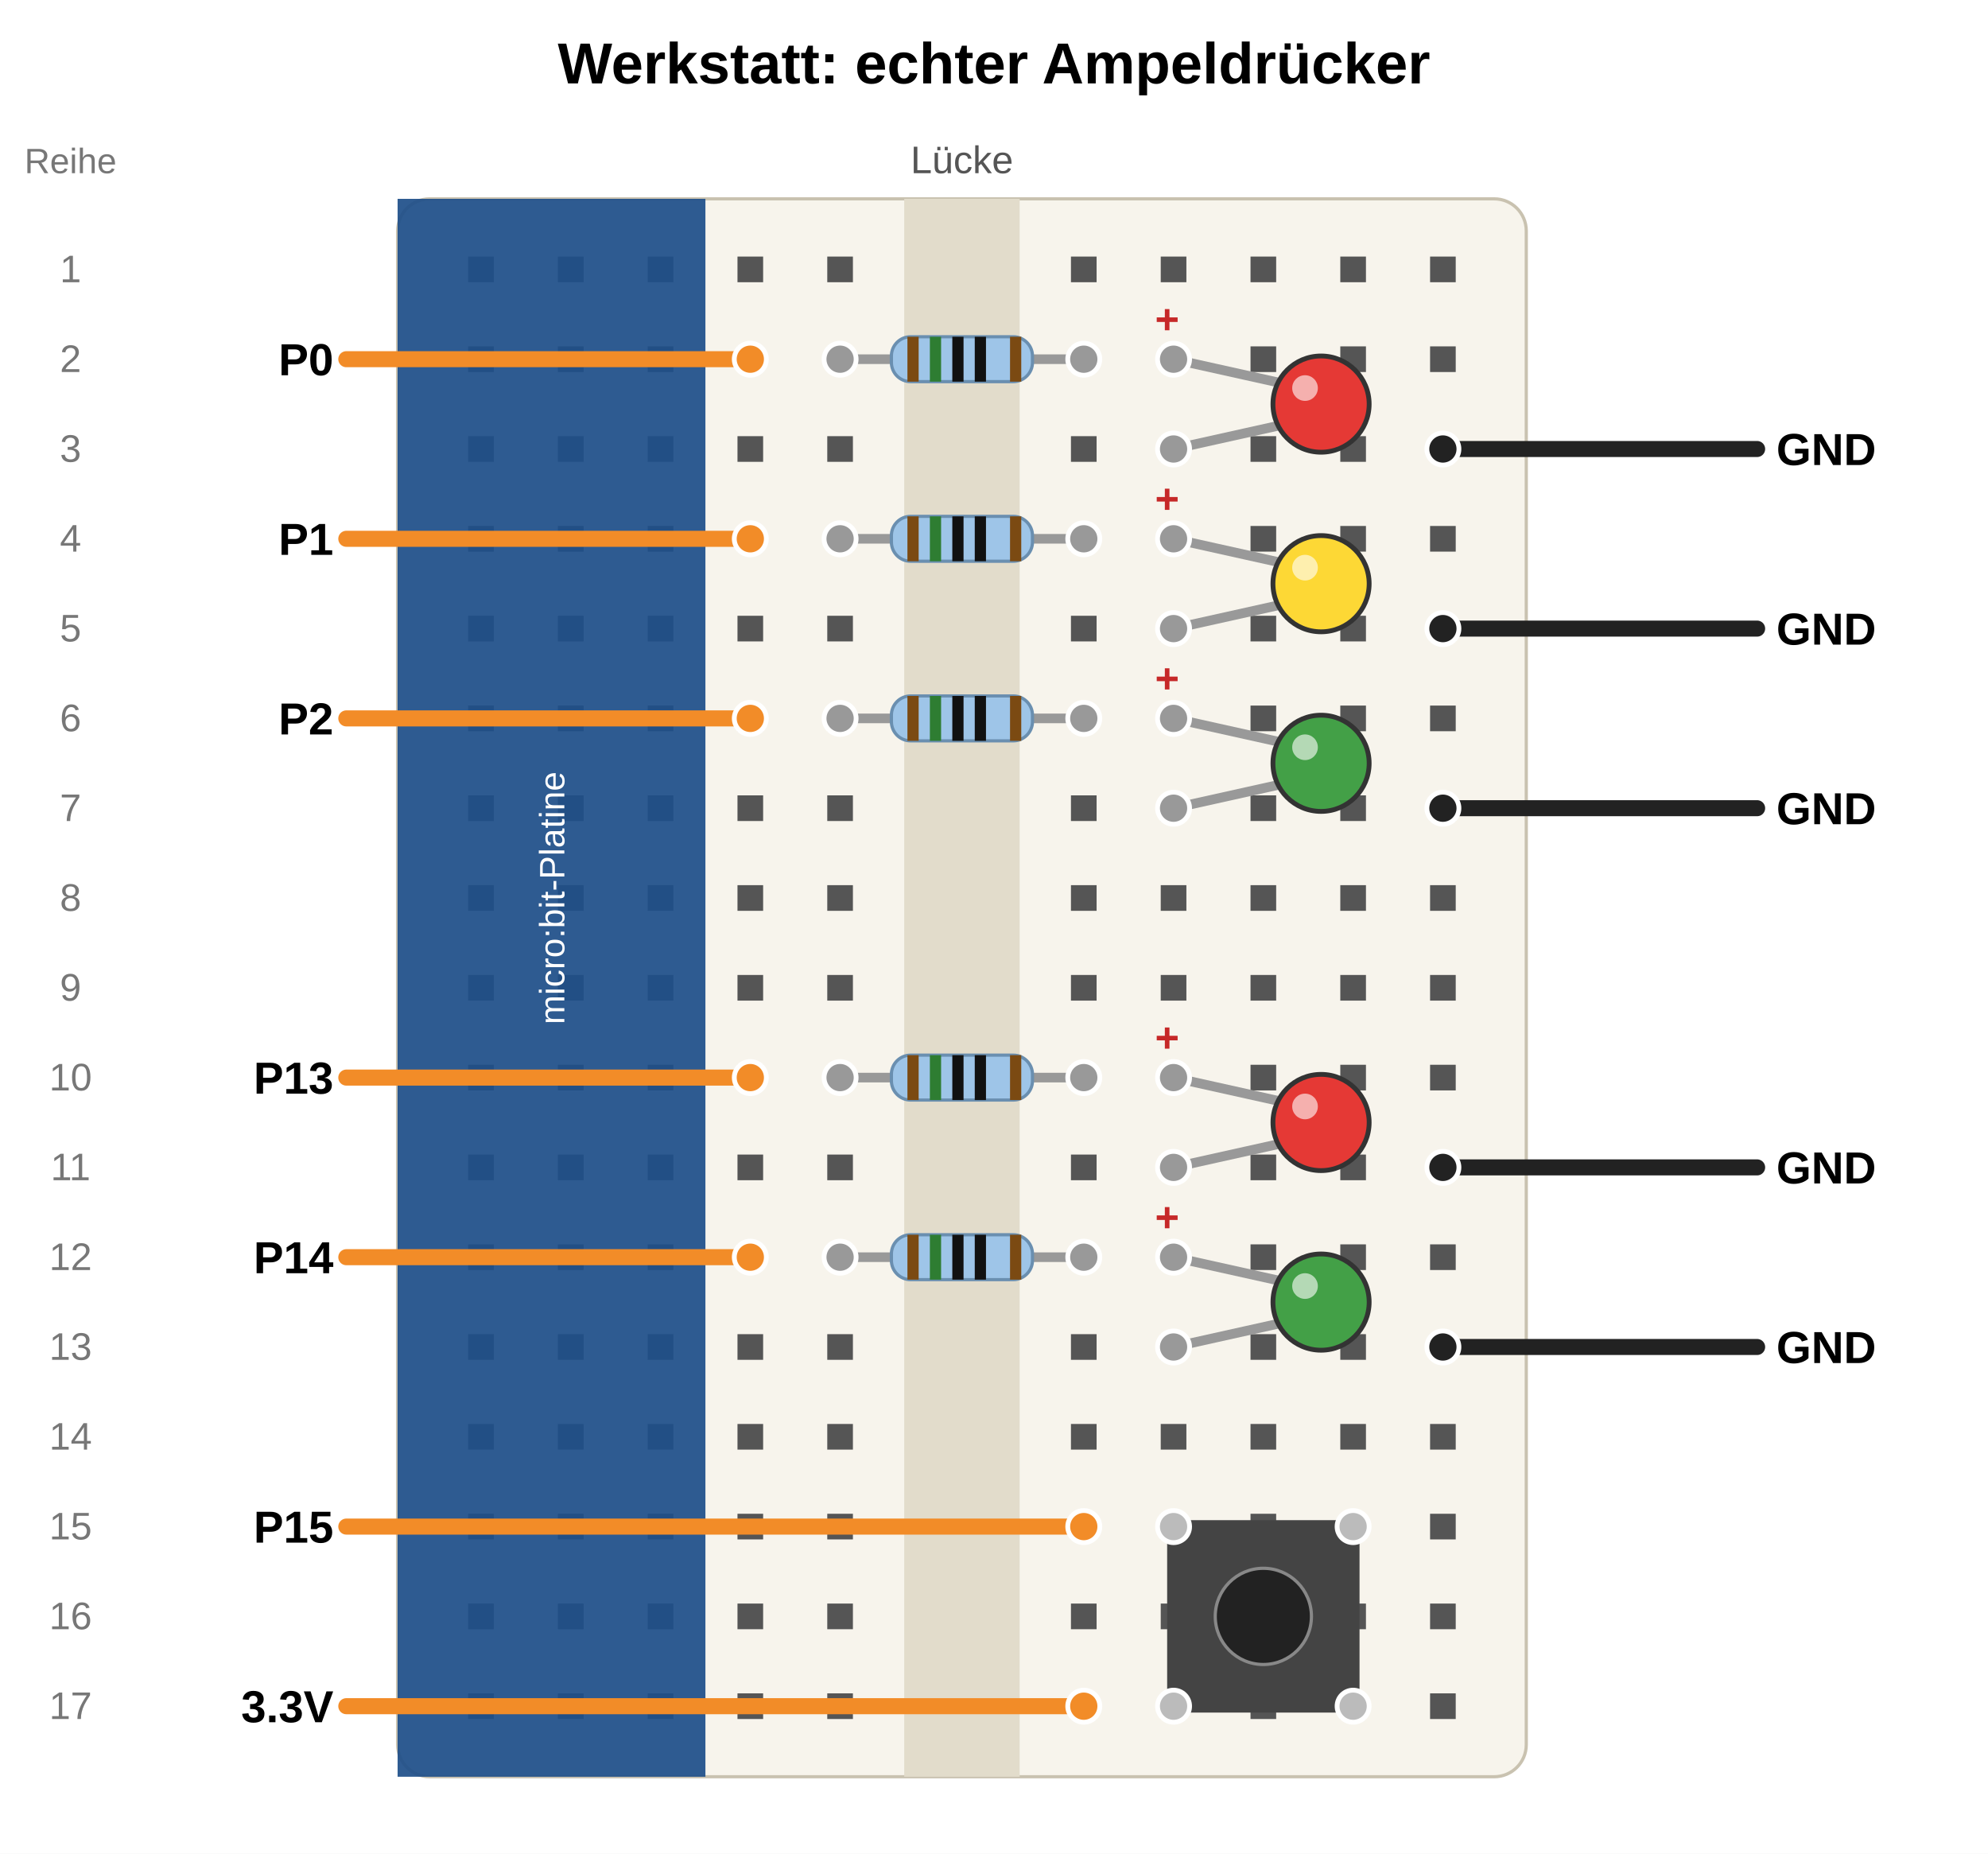
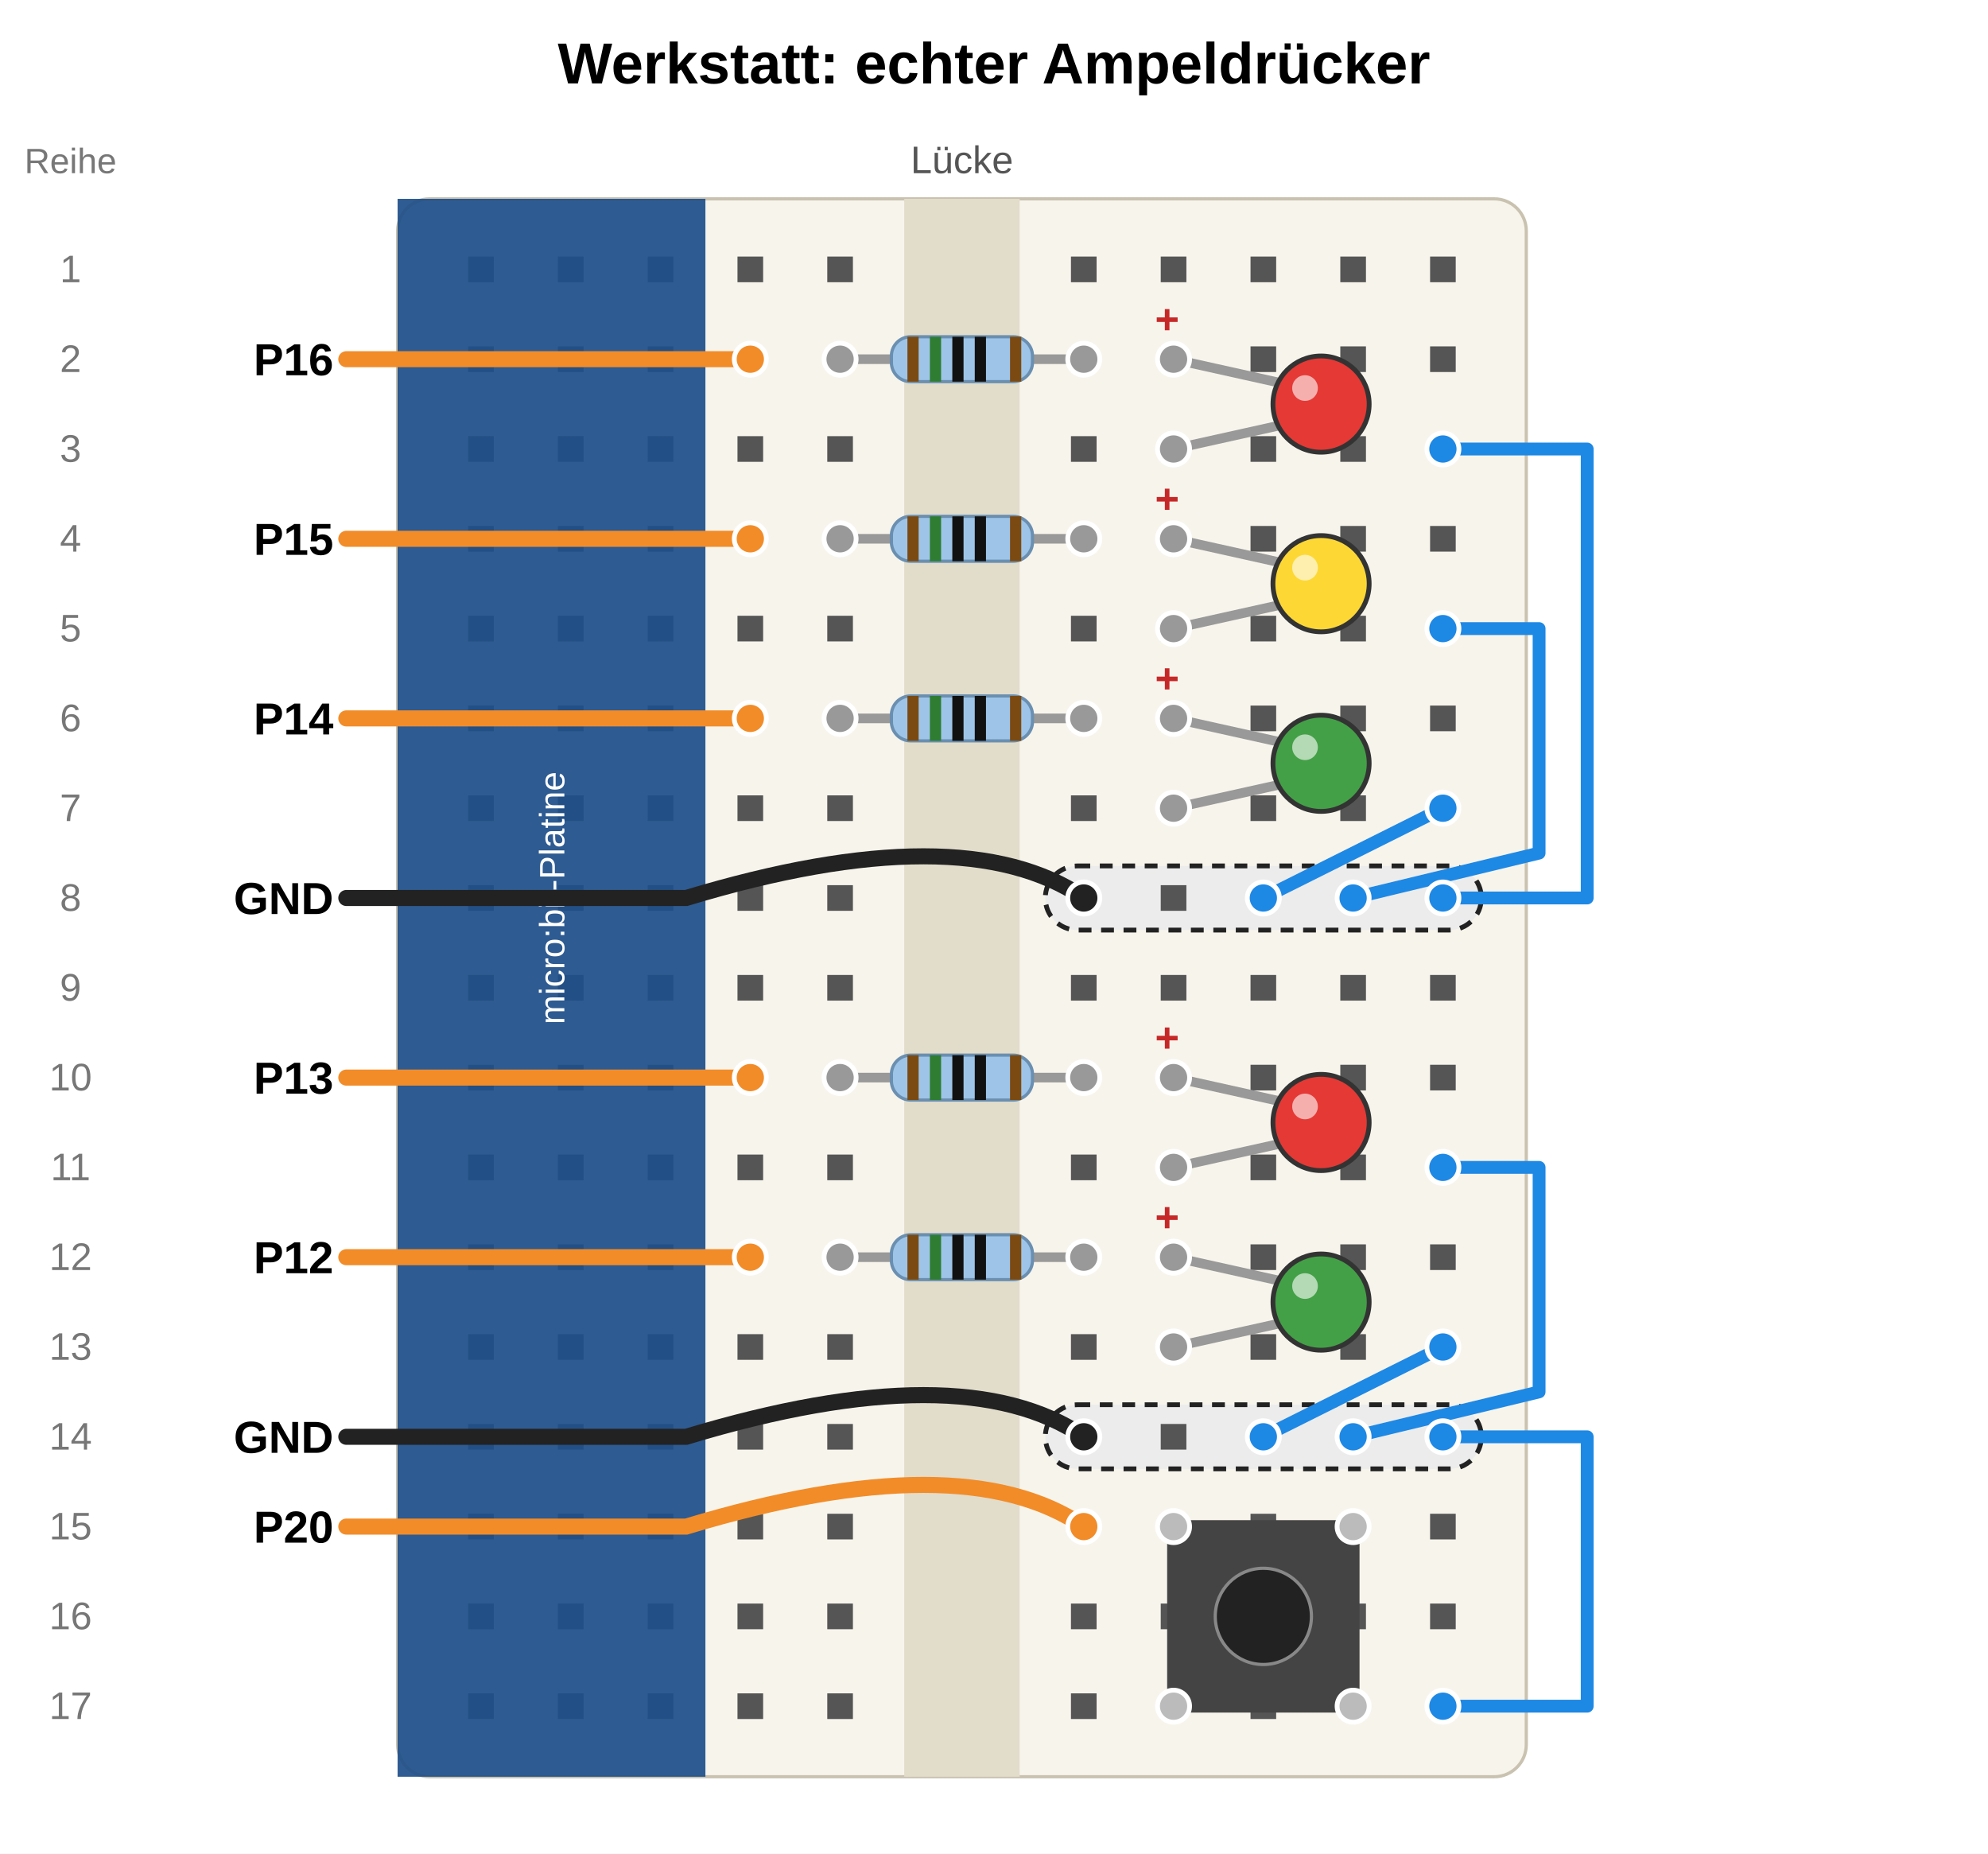
<svg xmlns="http://www.w3.org/2000/svg" viewBox="0 0 620 578" width="620" height="578" role="img" aria-label="Werkstatt: echter Ampeldrücker">
  <rect width="620" height="578" fill="#fff" />
  <text x="310.0" y="26" text-anchor="middle" font-size="18" font-weight="bold" font-family="Arial, Helvetica, sans-serif">Werkstatt: echter Ampeldrücker</text>
  <rect x="124" y="62" width="352" height="492" rx="10" fill="#f7f4ec" stroke="#c9c2b0" />
  <rect x="282" y="62" width="36" height="492" fill="#e2dccb" />
  <text x="300" y="54" text-anchor="middle" font-size="12" fill="#555" font-family="Arial, Helvetica, sans-serif">Lücke</text>
  <text x="22" y="88" text-anchor="middle" font-size="12" fill="#777" font-family="Arial, Helvetica, sans-serif">1</text>
  <rect x="146" y="80" width="8" height="8" fill="#555" />
  <rect x="174" y="80" width="8" height="8" fill="#555" />
  <rect x="202" y="80" width="8" height="8" fill="#555" />
  <rect x="230" y="80" width="8" height="8" fill="#555" />
  <rect x="258" y="80" width="8" height="8" fill="#555" />
  <rect x="334" y="80" width="8" height="8" fill="#555" />
  <rect x="362" y="80" width="8" height="8" fill="#555" />
  <rect x="390" y="80" width="8" height="8" fill="#555" />
  <rect x="418" y="80" width="8" height="8" fill="#555" />
  <rect x="446" y="80" width="8" height="8" fill="#555" />
  <text x="22" y="116" text-anchor="middle" font-size="12" fill="#777" font-family="Arial, Helvetica, sans-serif">2</text>
  <rect x="146" y="108" width="8" height="8" fill="#555" />
  <rect x="174" y="108" width="8" height="8" fill="#555" />
  <rect x="202" y="108" width="8" height="8" fill="#555" />
  <rect x="230" y="108" width="8" height="8" fill="#555" />
  <rect x="258" y="108" width="8" height="8" fill="#555" />
  <rect x="334" y="108" width="8" height="8" fill="#555" />
  <rect x="362" y="108" width="8" height="8" fill="#555" />
  <rect x="390" y="108" width="8" height="8" fill="#555" />
  <rect x="418" y="108" width="8" height="8" fill="#555" />
  <rect x="446" y="108" width="8" height="8" fill="#555" />
  <text x="22" y="144" text-anchor="middle" font-size="12" fill="#777" font-family="Arial, Helvetica, sans-serif">3</text>
  <rect x="146" y="136" width="8" height="8" fill="#555" />
  <rect x="174" y="136" width="8" height="8" fill="#555" />
  <rect x="202" y="136" width="8" height="8" fill="#555" />
  <rect x="230" y="136" width="8" height="8" fill="#555" />
  <rect x="258" y="136" width="8" height="8" fill="#555" />
  <rect x="334" y="136" width="8" height="8" fill="#555" />
  <rect x="362" y="136" width="8" height="8" fill="#555" />
  <rect x="390" y="136" width="8" height="8" fill="#555" />
  <rect x="418" y="136" width="8" height="8" fill="#555" />
  <rect x="446" y="136" width="8" height="8" fill="#555" />
  <text x="22" y="172" text-anchor="middle" font-size="12" fill="#777" font-family="Arial, Helvetica, sans-serif">4</text>
  <rect x="146" y="164" width="8" height="8" fill="#555" />
  <rect x="174" y="164" width="8" height="8" fill="#555" />
  <rect x="202" y="164" width="8" height="8" fill="#555" />
  <rect x="230" y="164" width="8" height="8" fill="#555" />
  <rect x="258" y="164" width="8" height="8" fill="#555" />
  <rect x="334" y="164" width="8" height="8" fill="#555" />
  <rect x="362" y="164" width="8" height="8" fill="#555" />
  <rect x="390" y="164" width="8" height="8" fill="#555" />
  <rect x="418" y="164" width="8" height="8" fill="#555" />
  <rect x="446" y="164" width="8" height="8" fill="#555" />
  <text x="22" y="200" text-anchor="middle" font-size="12" fill="#777" font-family="Arial, Helvetica, sans-serif">5</text>
  <rect x="146" y="192" width="8" height="8" fill="#555" />
  <rect x="174" y="192" width="8" height="8" fill="#555" />
  <rect x="202" y="192" width="8" height="8" fill="#555" />
  <rect x="230" y="192" width="8" height="8" fill="#555" />
  <rect x="258" y="192" width="8" height="8" fill="#555" />
  <rect x="334" y="192" width="8" height="8" fill="#555" />
  <rect x="362" y="192" width="8" height="8" fill="#555" />
  <rect x="390" y="192" width="8" height="8" fill="#555" />
  <rect x="418" y="192" width="8" height="8" fill="#555" />
  <rect x="446" y="192" width="8" height="8" fill="#555" />
  <text x="22" y="228" text-anchor="middle" font-size="12" fill="#777" font-family="Arial, Helvetica, sans-serif">6</text>
  <rect x="146" y="220" width="8" height="8" fill="#555" />
  <rect x="174" y="220" width="8" height="8" fill="#555" />
  <rect x="202" y="220" width="8" height="8" fill="#555" />
  <rect x="230" y="220" width="8" height="8" fill="#555" />
  <rect x="258" y="220" width="8" height="8" fill="#555" />
  <rect x="334" y="220" width="8" height="8" fill="#555" />
  <rect x="362" y="220" width="8" height="8" fill="#555" />
  <rect x="390" y="220" width="8" height="8" fill="#555" />
  <rect x="418" y="220" width="8" height="8" fill="#555" />
  <rect x="446" y="220" width="8" height="8" fill="#555" />
  <text x="22" y="256" text-anchor="middle" font-size="12" fill="#777" font-family="Arial, Helvetica, sans-serif">7</text>
  <rect x="146" y="248" width="8" height="8" fill="#555" />
  <rect x="174" y="248" width="8" height="8" fill="#555" />
  <rect x="202" y="248" width="8" height="8" fill="#555" />
  <rect x="230" y="248" width="8" height="8" fill="#555" />
  <rect x="258" y="248" width="8" height="8" fill="#555" />
  <rect x="334" y="248" width="8" height="8" fill="#555" />
  <rect x="362" y="248" width="8" height="8" fill="#555" />
  <rect x="390" y="248" width="8" height="8" fill="#555" />
  <rect x="418" y="248" width="8" height="8" fill="#555" />
  <rect x="446" y="248" width="8" height="8" fill="#555" />
  <text x="22" y="284" text-anchor="middle" font-size="12" fill="#777" font-family="Arial, Helvetica, sans-serif">8</text>
  <rect x="146" y="276" width="8" height="8" fill="#555" />
  <rect x="174" y="276" width="8" height="8" fill="#555" />
  <rect x="202" y="276" width="8" height="8" fill="#555" />
  <rect x="230" y="276" width="8" height="8" fill="#555" />
  <rect x="258" y="276" width="8" height="8" fill="#555" />
  <rect x="334" y="276" width="8" height="8" fill="#555" />
  <rect x="362" y="276" width="8" height="8" fill="#555" />
  <rect x="390" y="276" width="8" height="8" fill="#555" />
  <rect x="418" y="276" width="8" height="8" fill="#555" />
  <rect x="446" y="276" width="8" height="8" fill="#555" />
  <text x="22" y="312" text-anchor="middle" font-size="12" fill="#777" font-family="Arial, Helvetica, sans-serif">9</text>
  <rect x="146" y="304" width="8" height="8" fill="#555" />
  <rect x="174" y="304" width="8" height="8" fill="#555" />
  <rect x="202" y="304" width="8" height="8" fill="#555" />
  <rect x="230" y="304" width="8" height="8" fill="#555" />
  <rect x="258" y="304" width="8" height="8" fill="#555" />
  <rect x="334" y="304" width="8" height="8" fill="#555" />
  <rect x="362" y="304" width="8" height="8" fill="#555" />
  <rect x="390" y="304" width="8" height="8" fill="#555" />
  <rect x="418" y="304" width="8" height="8" fill="#555" />
  <rect x="446" y="304" width="8" height="8" fill="#555" />
  <text x="22" y="340" text-anchor="middle" font-size="12" fill="#777" font-family="Arial, Helvetica, sans-serif">10</text>
  <rect x="146" y="332" width="8" height="8" fill="#555" />
  <rect x="174" y="332" width="8" height="8" fill="#555" />
  <rect x="202" y="332" width="8" height="8" fill="#555" />
  <rect x="230" y="332" width="8" height="8" fill="#555" />
  <rect x="258" y="332" width="8" height="8" fill="#555" />
  <rect x="334" y="332" width="8" height="8" fill="#555" />
  <rect x="362" y="332" width="8" height="8" fill="#555" />
  <rect x="390" y="332" width="8" height="8" fill="#555" />
  <rect x="418" y="332" width="8" height="8" fill="#555" />
  <rect x="446" y="332" width="8" height="8" fill="#555" />
  <text x="22" y="368" text-anchor="middle" font-size="12" fill="#777" font-family="Arial, Helvetica, sans-serif">11</text>
  <rect x="146" y="360" width="8" height="8" fill="#555" />
  <rect x="174" y="360" width="8" height="8" fill="#555" />
  <rect x="202" y="360" width="8" height="8" fill="#555" />
  <rect x="230" y="360" width="8" height="8" fill="#555" />
  <rect x="258" y="360" width="8" height="8" fill="#555" />
  <rect x="334" y="360" width="8" height="8" fill="#555" />
  <rect x="362" y="360" width="8" height="8" fill="#555" />
  <rect x="390" y="360" width="8" height="8" fill="#555" />
  <rect x="418" y="360" width="8" height="8" fill="#555" />
  <rect x="446" y="360" width="8" height="8" fill="#555" />
  <text x="22" y="396" text-anchor="middle" font-size="12" fill="#777" font-family="Arial, Helvetica, sans-serif">12</text>
  <rect x="146" y="388" width="8" height="8" fill="#555" />
  <rect x="174" y="388" width="8" height="8" fill="#555" />
  <rect x="202" y="388" width="8" height="8" fill="#555" />
  <rect x="230" y="388" width="8" height="8" fill="#555" />
  <rect x="258" y="388" width="8" height="8" fill="#555" />
  <rect x="334" y="388" width="8" height="8" fill="#555" />
  <rect x="362" y="388" width="8" height="8" fill="#555" />
  <rect x="390" y="388" width="8" height="8" fill="#555" />
  <rect x="418" y="388" width="8" height="8" fill="#555" />
  <rect x="446" y="388" width="8" height="8" fill="#555" />
  <text x="22" y="424" text-anchor="middle" font-size="12" fill="#777" font-family="Arial, Helvetica, sans-serif">13</text>
  <rect x="146" y="416" width="8" height="8" fill="#555" />
  <rect x="174" y="416" width="8" height="8" fill="#555" />
  <rect x="202" y="416" width="8" height="8" fill="#555" />
  <rect x="230" y="416" width="8" height="8" fill="#555" />
  <rect x="258" y="416" width="8" height="8" fill="#555" />
  <rect x="334" y="416" width="8" height="8" fill="#555" />
  <rect x="362" y="416" width="8" height="8" fill="#555" />
  <rect x="390" y="416" width="8" height="8" fill="#555" />
  <rect x="418" y="416" width="8" height="8" fill="#555" />
  <rect x="446" y="416" width="8" height="8" fill="#555" />
  <text x="22" y="452" text-anchor="middle" font-size="12" fill="#777" font-family="Arial, Helvetica, sans-serif">14</text>
  <rect x="146" y="444" width="8" height="8" fill="#555" />
  <rect x="174" y="444" width="8" height="8" fill="#555" />
  <rect x="202" y="444" width="8" height="8" fill="#555" />
  <rect x="230" y="444" width="8" height="8" fill="#555" />
  <rect x="258" y="444" width="8" height="8" fill="#555" />
  <rect x="334" y="444" width="8" height="8" fill="#555" />
  <rect x="362" y="444" width="8" height="8" fill="#555" />
  <rect x="390" y="444" width="8" height="8" fill="#555" />
  <rect x="418" y="444" width="8" height="8" fill="#555" />
  <rect x="446" y="444" width="8" height="8" fill="#555" />
  <text x="22" y="480" text-anchor="middle" font-size="12" fill="#777" font-family="Arial, Helvetica, sans-serif">15</text>
  <rect x="146" y="472" width="8" height="8" fill="#555" />
  <rect x="174" y="472" width="8" height="8" fill="#555" />
  <rect x="202" y="472" width="8" height="8" fill="#555" />
  <rect x="230" y="472" width="8" height="8" fill="#555" />
  <rect x="258" y="472" width="8" height="8" fill="#555" />
  <rect x="334" y="472" width="8" height="8" fill="#555" />
  <rect x="362" y="472" width="8" height="8" fill="#555" />
  <rect x="390" y="472" width="8" height="8" fill="#555" />
  <rect x="418" y="472" width="8" height="8" fill="#555" />
  <rect x="446" y="472" width="8" height="8" fill="#555" />
  <text x="22" y="508" text-anchor="middle" font-size="12" fill="#777" font-family="Arial, Helvetica, sans-serif">16</text>
  <rect x="146" y="500" width="8" height="8" fill="#555" />
  <rect x="174" y="500" width="8" height="8" fill="#555" />
  <rect x="202" y="500" width="8" height="8" fill="#555" />
  <rect x="230" y="500" width="8" height="8" fill="#555" />
  <rect x="258" y="500" width="8" height="8" fill="#555" />
  <rect x="334" y="500" width="8" height="8" fill="#555" />
  <rect x="362" y="500" width="8" height="8" fill="#555" />
  <rect x="390" y="500" width="8" height="8" fill="#555" />
  <rect x="418" y="500" width="8" height="8" fill="#555" />
  <rect x="446" y="500" width="8" height="8" fill="#555" />
  <text x="22" y="536" text-anchor="middle" font-size="12" fill="#777" font-family="Arial, Helvetica, sans-serif">17</text>
  <rect x="146" y="528" width="8" height="8" fill="#555" />
  <rect x="174" y="528" width="8" height="8" fill="#555" />
  <rect x="202" y="528" width="8" height="8" fill="#555" />
  <rect x="230" y="528" width="8" height="8" fill="#555" />
  <rect x="258" y="528" width="8" height="8" fill="#555" />
  <rect x="334" y="528" width="8" height="8" fill="#555" />
  <rect x="362" y="528" width="8" height="8" fill="#555" />
  <rect x="390" y="528" width="8" height="8" fill="#555" />
  <rect x="418" y="528" width="8" height="8" fill="#555" />
  <rect x="446" y="528" width="8" height="8" fill="#555" />
  <text x="22" y="54" text-anchor="middle" font-size="11" fill="#777" font-family="Arial, Helvetica, sans-serif">Reihe</text>
  <rect x="124" y="62" width="96" height="492" fill="#1d4e89" opacity="0.92" />
  <text x="172" y="284" text-anchor="middle" font-size="11" fill="#fff" font-family="Arial, Helvetica, sans-serif" transform="rotate(-90 172 280)">micro:bit-Platine</text>
-   <text x="104" y="117" text-anchor="end" font-size="14" font-weight="bold" font-family="Arial, Helvetica, sans-serif">P0</text>
+   <text x="104" y="117" text-anchor="end" font-size="14" font-weight="bold" font-family="Arial, Helvetica, sans-serif">P16</text>
  <line x1="108" y1="112" x2="234" y2="112" stroke="#f28c28" stroke-width="5" stroke-linecap="round" />
  <circle cx="234" cy="112" r="5" fill="#f28c28" stroke="#fff" stroke-width="1.5" />
  <line x1="262" y1="112" x2="338" y2="112" stroke="#999" stroke-width="3" />
  <rect x="278" y="105" width="44" height="14" rx="6" fill="#9ec5e8" stroke="#6a8fb0" />
  <rect x="283" y="105" width="3.5" height="14" fill="#7b4a12" />
  <rect x="290" y="105" width="3.5" height="14" fill="#2e7d32" />
  <rect x="297" y="105" width="3.5" height="14" fill="#111" />
  <rect x="304" y="105" width="3.5" height="14" fill="#111" />
  <rect x="315" y="105" width="3.5" height="14" fill="#7b4a12" />
  <circle cx="262" cy="112" r="5" fill="#999" stroke="#fff" stroke-width="1.5" />
  <circle cx="338" cy="112" r="5" fill="#999" stroke="#fff" stroke-width="1.5" />
  <line x1="366" y1="112" x2="402" y2="120.0" stroke="#999" stroke-width="3" />
  <line x1="366" y1="140" x2="402" y2="132.0" stroke="#999" stroke-width="3" />
  <circle cx="412" cy="126.0" r="15" fill="#e53935" stroke="#333" stroke-width="1.5" />
  <circle cx="407" cy="121.0" r="4" fill="#fff" opacity="0.6" />
  <circle cx="366" cy="112" r="5" fill="#999" stroke="#fff" stroke-width="1.5" />
  <circle cx="366" cy="140" r="5" fill="#999" stroke="#fff" stroke-width="1.5" />
  <text x="364" y="104" text-anchor="middle" font-size="13" font-weight="bold" fill="#c62828" font-family="Arial, Helvetica, sans-serif">+</text>
-   <line x1="450" y1="140" x2="548" y2="140" stroke="#222" stroke-width="5" stroke-linecap="round" />
-   <circle cx="450" cy="140" r="5" fill="#222" stroke="#fff" stroke-width="1.5" />
-   <text x="554" y="145" font-size="14" font-weight="bold" font-family="Arial, Helvetica, sans-serif">GND</text>
-   <text x="104" y="173" text-anchor="end" font-size="14" font-weight="bold" font-family="Arial, Helvetica, sans-serif">P1</text>
+   <text x="104" y="173" text-anchor="end" font-size="14" font-weight="bold" font-family="Arial, Helvetica, sans-serif">P15</text>
  <line x1="108" y1="168" x2="234" y2="168" stroke="#f28c28" stroke-width="5" stroke-linecap="round" />
  <circle cx="234" cy="168" r="5" fill="#f28c28" stroke="#fff" stroke-width="1.5" />
  <line x1="262" y1="168" x2="338" y2="168" stroke="#999" stroke-width="3" />
  <rect x="278" y="161" width="44" height="14" rx="6" fill="#9ec5e8" stroke="#6a8fb0" />
  <rect x="283" y="161" width="3.5" height="14" fill="#7b4a12" />
  <rect x="290" y="161" width="3.5" height="14" fill="#2e7d32" />
  <rect x="297" y="161" width="3.5" height="14" fill="#111" />
  <rect x="304" y="161" width="3.5" height="14" fill="#111" />
  <rect x="315" y="161" width="3.5" height="14" fill="#7b4a12" />
  <circle cx="262" cy="168" r="5" fill="#999" stroke="#fff" stroke-width="1.5" />
  <circle cx="338" cy="168" r="5" fill="#999" stroke="#fff" stroke-width="1.5" />
  <line x1="366" y1="168" x2="402" y2="176.0" stroke="#999" stroke-width="3" />
  <line x1="366" y1="196" x2="402" y2="188.0" stroke="#999" stroke-width="3" />
  <circle cx="412" cy="182.0" r="15" fill="#fdd835" stroke="#333" stroke-width="1.5" />
  <circle cx="407" cy="177.0" r="4" fill="#fff" opacity="0.6" />
  <circle cx="366" cy="168" r="5" fill="#999" stroke="#fff" stroke-width="1.5" />
  <circle cx="366" cy="196" r="5" fill="#999" stroke="#fff" stroke-width="1.5" />
  <text x="364" y="160" text-anchor="middle" font-size="13" font-weight="bold" fill="#c62828" font-family="Arial, Helvetica, sans-serif">+</text>
-   <line x1="450" y1="196" x2="548" y2="196" stroke="#222" stroke-width="5" stroke-linecap="round" />
-   <circle cx="450" cy="196" r="5" fill="#222" stroke="#fff" stroke-width="1.5" />
-   <text x="554" y="201" font-size="14" font-weight="bold" font-family="Arial, Helvetica, sans-serif">GND</text>
-   <text x="104" y="229" text-anchor="end" font-size="14" font-weight="bold" font-family="Arial, Helvetica, sans-serif">P2</text>
+   <text x="104" y="229" text-anchor="end" font-size="14" font-weight="bold" font-family="Arial, Helvetica, sans-serif">P14</text>
  <line x1="108" y1="224" x2="234" y2="224" stroke="#f28c28" stroke-width="5" stroke-linecap="round" />
  <circle cx="234" cy="224" r="5" fill="#f28c28" stroke="#fff" stroke-width="1.5" />
  <line x1="262" y1="224" x2="338" y2="224" stroke="#999" stroke-width="3" />
  <rect x="278" y="217" width="44" height="14" rx="6" fill="#9ec5e8" stroke="#6a8fb0" />
  <rect x="283" y="217" width="3.5" height="14" fill="#7b4a12" />
  <rect x="290" y="217" width="3.5" height="14" fill="#2e7d32" />
  <rect x="297" y="217" width="3.5" height="14" fill="#111" />
  <rect x="304" y="217" width="3.5" height="14" fill="#111" />
  <rect x="315" y="217" width="3.5" height="14" fill="#7b4a12" />
  <circle cx="262" cy="224" r="5" fill="#999" stroke="#fff" stroke-width="1.5" />
  <circle cx="338" cy="224" r="5" fill="#999" stroke="#fff" stroke-width="1.5" />
  <line x1="366" y1="224" x2="402" y2="232.0" stroke="#999" stroke-width="3" />
  <line x1="366" y1="252" x2="402" y2="244.0" stroke="#999" stroke-width="3" />
  <circle cx="412" cy="238.0" r="15" fill="#43a047" stroke="#333" stroke-width="1.5" />
  <circle cx="407" cy="233.0" r="4" fill="#fff" opacity="0.6" />
  <circle cx="366" cy="224" r="5" fill="#999" stroke="#fff" stroke-width="1.5" />
  <circle cx="366" cy="252" r="5" fill="#999" stroke="#fff" stroke-width="1.5" />
  <text x="364" y="216" text-anchor="middle" font-size="13" font-weight="bold" fill="#c62828" font-family="Arial, Helvetica, sans-serif">+</text>
-   <line x1="450" y1="252" x2="548" y2="252" stroke="#222" stroke-width="5" stroke-linecap="round" />
-   <circle cx="450" cy="252" r="5" fill="#222" stroke="#fff" stroke-width="1.5" />
-   <text x="554" y="257" font-size="14" font-weight="bold" font-family="Arial, Helvetica, sans-serif">GND</text>
  <text x="104" y="341" text-anchor="end" font-size="14" font-weight="bold" font-family="Arial, Helvetica, sans-serif">P13</text>
  <line x1="108" y1="336" x2="234" y2="336" stroke="#f28c28" stroke-width="5" stroke-linecap="round" />
  <circle cx="234" cy="336" r="5" fill="#f28c28" stroke="#fff" stroke-width="1.5" />
  <line x1="262" y1="336" x2="338" y2="336" stroke="#999" stroke-width="3" />
  <rect x="278" y="329" width="44" height="14" rx="6" fill="#9ec5e8" stroke="#6a8fb0" />
  <rect x="283" y="329" width="3.5" height="14" fill="#7b4a12" />
  <rect x="290" y="329" width="3.5" height="14" fill="#2e7d32" />
  <rect x="297" y="329" width="3.5" height="14" fill="#111" />
  <rect x="304" y="329" width="3.5" height="14" fill="#111" />
  <rect x="315" y="329" width="3.5" height="14" fill="#7b4a12" />
  <circle cx="262" cy="336" r="5" fill="#999" stroke="#fff" stroke-width="1.5" />
  <circle cx="338" cy="336" r="5" fill="#999" stroke="#fff" stroke-width="1.5" />
  <line x1="366" y1="336" x2="402" y2="344.0" stroke="#999" stroke-width="3" />
  <line x1="366" y1="364" x2="402" y2="356.0" stroke="#999" stroke-width="3" />
  <circle cx="412" cy="350.0" r="15" fill="#e53935" stroke="#333" stroke-width="1.5" />
  <circle cx="407" cy="345.0" r="4" fill="#fff" opacity="0.6" />
  <circle cx="366" cy="336" r="5" fill="#999" stroke="#fff" stroke-width="1.5" />
  <circle cx="366" cy="364" r="5" fill="#999" stroke="#fff" stroke-width="1.5" />
  <text x="364" y="328" text-anchor="middle" font-size="13" font-weight="bold" fill="#c62828" font-family="Arial, Helvetica, sans-serif">+</text>
-   <line x1="450" y1="364" x2="548" y2="364" stroke="#222" stroke-width="5" stroke-linecap="round" />
-   <circle cx="450" cy="364" r="5" fill="#222" stroke="#fff" stroke-width="1.5" />
-   <text x="554" y="369" font-size="14" font-weight="bold" font-family="Arial, Helvetica, sans-serif">GND</text>
-   <text x="104" y="397" text-anchor="end" font-size="14" font-weight="bold" font-family="Arial, Helvetica, sans-serif">P14</text>
+   <text x="104" y="397" text-anchor="end" font-size="14" font-weight="bold" font-family="Arial, Helvetica, sans-serif">P12</text>
  <line x1="108" y1="392" x2="234" y2="392" stroke="#f28c28" stroke-width="5" stroke-linecap="round" />
  <circle cx="234" cy="392" r="5" fill="#f28c28" stroke="#fff" stroke-width="1.5" />
  <line x1="262" y1="392" x2="338" y2="392" stroke="#999" stroke-width="3" />
  <rect x="278" y="385" width="44" height="14" rx="6" fill="#9ec5e8" stroke="#6a8fb0" />
  <rect x="283" y="385" width="3.5" height="14" fill="#7b4a12" />
  <rect x="290" y="385" width="3.5" height="14" fill="#2e7d32" />
  <rect x="297" y="385" width="3.5" height="14" fill="#111" />
  <rect x="304" y="385" width="3.5" height="14" fill="#111" />
  <rect x="315" y="385" width="3.5" height="14" fill="#7b4a12" />
  <circle cx="262" cy="392" r="5" fill="#999" stroke="#fff" stroke-width="1.5" />
  <circle cx="338" cy="392" r="5" fill="#999" stroke="#fff" stroke-width="1.5" />
  <line x1="366" y1="392" x2="402" y2="400.0" stroke="#999" stroke-width="3" />
  <line x1="366" y1="420" x2="402" y2="412.0" stroke="#999" stroke-width="3" />
  <circle cx="412" cy="406.0" r="15" fill="#43a047" stroke="#333" stroke-width="1.5" />
  <circle cx="407" cy="401.0" r="4" fill="#fff" opacity="0.6" />
  <circle cx="366" cy="392" r="5" fill="#999" stroke="#fff" stroke-width="1.5" />
  <circle cx="366" cy="420" r="5" fill="#999" stroke="#fff" stroke-width="1.5" />
  <text x="364" y="384" text-anchor="middle" font-size="13" font-weight="bold" fill="#c62828" font-family="Arial, Helvetica, sans-serif">+</text>
-   <line x1="450" y1="420" x2="548" y2="420" stroke="#222" stroke-width="5" stroke-linecap="round" />
-   <circle cx="450" cy="420" r="5" fill="#222" stroke="#fff" stroke-width="1.5" />
-   <text x="554" y="425" font-size="14" font-weight="bold" font-family="Arial, Helvetica, sans-serif">GND</text>
+   <rect x="326" y="270" width="136" height="20" rx="10" fill="#ececec" stroke="#222" stroke-width="1.5" stroke-dasharray="4 3" />
+   <rect x="334" y="276" width="8" height="8" fill="#555" />
+   <rect x="362" y="276" width="8" height="8" fill="#555" />
+   <rect x="390" y="276" width="8" height="8" fill="#555" />
+   <rect x="418" y="276" width="8" height="8" fill="#555" />
+   <rect x="446" y="276" width="8" height="8" fill="#555" />
+   <text x="104" y="285" text-anchor="end" font-size="14" font-weight="bold" font-family="Arial, Helvetica, sans-serif">GND</text>
+   <path d="M 108 280 L 214 280 Q 300 254 338 280" fill="none" stroke="#222" stroke-width="5" stroke-linecap="round" />
+   <circle cx="338" cy="280" r="5" fill="#222" stroke="#fff" stroke-width="1.5" />
+   <path d="M 450 252 L 394 280" fill="none" stroke="#1e88e5" stroke-width="4" stroke-linecap="round" stroke-linejoin="round" />
+   <circle cx="450" cy="252" r="5" fill="#1e88e5" stroke="#fff" stroke-width="1.5" />
+   <circle cx="394" cy="280" r="5" fill="#1e88e5" stroke="#fff" stroke-width="1.5" />
+   <path d="M 450 196 L 480 196 L 480 266 L 422 280" fill="none" stroke="#1e88e5" stroke-width="4" stroke-linecap="round" stroke-linejoin="round" />
+   <circle cx="450" cy="196" r="5" fill="#1e88e5" stroke="#fff" stroke-width="1.5" />
+   <circle cx="422" cy="280" r="5" fill="#1e88e5" stroke="#fff" stroke-width="1.5" />
+   <path d="M 450 140 L 495 140 L 495 280 L 450 280" fill="none" stroke="#1e88e5" stroke-width="4" stroke-linecap="round" stroke-linejoin="round" />
+   <circle cx="450" cy="140" r="5" fill="#1e88e5" stroke="#fff" stroke-width="1.5" />
+   <circle cx="450" cy="280" r="5" fill="#1e88e5" stroke="#fff" stroke-width="1.5" />
+   <rect x="326" y="438" width="136" height="20" rx="10" fill="#ececec" stroke="#222" stroke-width="1.5" stroke-dasharray="4 3" />
+   <rect x="334" y="444" width="8" height="8" fill="#555" />
+   <rect x="362" y="444" width="8" height="8" fill="#555" />
+   <rect x="390" y="444" width="8" height="8" fill="#555" />
+   <rect x="418" y="444" width="8" height="8" fill="#555" />
+   <rect x="446" y="444" width="8" height="8" fill="#555" />
+   <text x="104" y="453" text-anchor="end" font-size="14" font-weight="bold" font-family="Arial, Helvetica, sans-serif">GND</text>
+   <path d="M 108 448 L 214 448 Q 300 422 338 448" fill="none" stroke="#222" stroke-width="5" stroke-linecap="round" />
+   <circle cx="338" cy="448" r="5" fill="#222" stroke="#fff" stroke-width="1.5" />
+   <path d="M 450 420 L 394 448" fill="none" stroke="#1e88e5" stroke-width="4" stroke-linecap="round" stroke-linejoin="round" />
+   <circle cx="450" cy="420" r="5" fill="#1e88e5" stroke="#fff" stroke-width="1.5" />
+   <circle cx="394" cy="448" r="5" fill="#1e88e5" stroke="#fff" stroke-width="1.5" />
+   <path d="M 450 364 L 480 364 L 480 434 L 422 448" fill="none" stroke="#1e88e5" stroke-width="4" stroke-linecap="round" stroke-linejoin="round" />
+   <circle cx="450" cy="364" r="5" fill="#1e88e5" stroke="#fff" stroke-width="1.5" />
+   <circle cx="422" cy="448" r="5" fill="#1e88e5" stroke="#fff" stroke-width="1.5" />
+   <path d="M 450 532 L 495 532 L 495 448 L 450 448" fill="none" stroke="#1e88e5" stroke-width="4" stroke-linecap="round" stroke-linejoin="round" />
+   <circle cx="450" cy="532" r="5" fill="#1e88e5" stroke="#fff" stroke-width="1.5" />
+   <circle cx="450" cy="448" r="5" fill="#1e88e5" stroke="#fff" stroke-width="1.5" />
  <rect x="364" y="474" width="60" height="60" rx="4" fill="#444" />
  <circle cx="394.0" cy="504.0" r="15" fill="#222" stroke="#888" />
  <circle cx="366" cy="476" r="5" fill="#bbb" stroke="#fff" stroke-width="1.5" />
  <circle cx="366" cy="532" r="5" fill="#bbb" stroke="#fff" stroke-width="1.5" />
  <circle cx="422" cy="476" r="5" fill="#bbb" stroke="#fff" stroke-width="1.5" />
  <circle cx="422" cy="532" r="5" fill="#bbb" stroke="#fff" stroke-width="1.5" />
-   <text x="104" y="481" text-anchor="end" font-size="14" font-weight="bold" font-family="Arial, Helvetica, sans-serif">P15</text>
-   <line x1="108" y1="476" x2="338" y2="476" stroke="#f28c28" stroke-width="5" stroke-linecap="round" />
+   <text x="104" y="481" text-anchor="end" font-size="14" font-weight="bold" font-family="Arial, Helvetica, sans-serif">P20</text>
+   <path d="M 108 476 L 214 476 Q 300 450 338 476" fill="none" stroke="#f28c28" stroke-width="5" stroke-linecap="round" />
  <circle cx="338" cy="476" r="5" fill="#f28c28" stroke="#fff" stroke-width="1.5" />
-   <text x="104" y="537" text-anchor="end" font-size="14" font-weight="bold" font-family="Arial, Helvetica, sans-serif">3.3V</text>
-   <line x1="108" y1="532" x2="338" y2="532" stroke="#f28c28" stroke-width="5" stroke-linecap="round" />
-   <circle cx="338" cy="532" r="5" fill="#f28c28" stroke="#fff" stroke-width="1.5" />
</svg>
